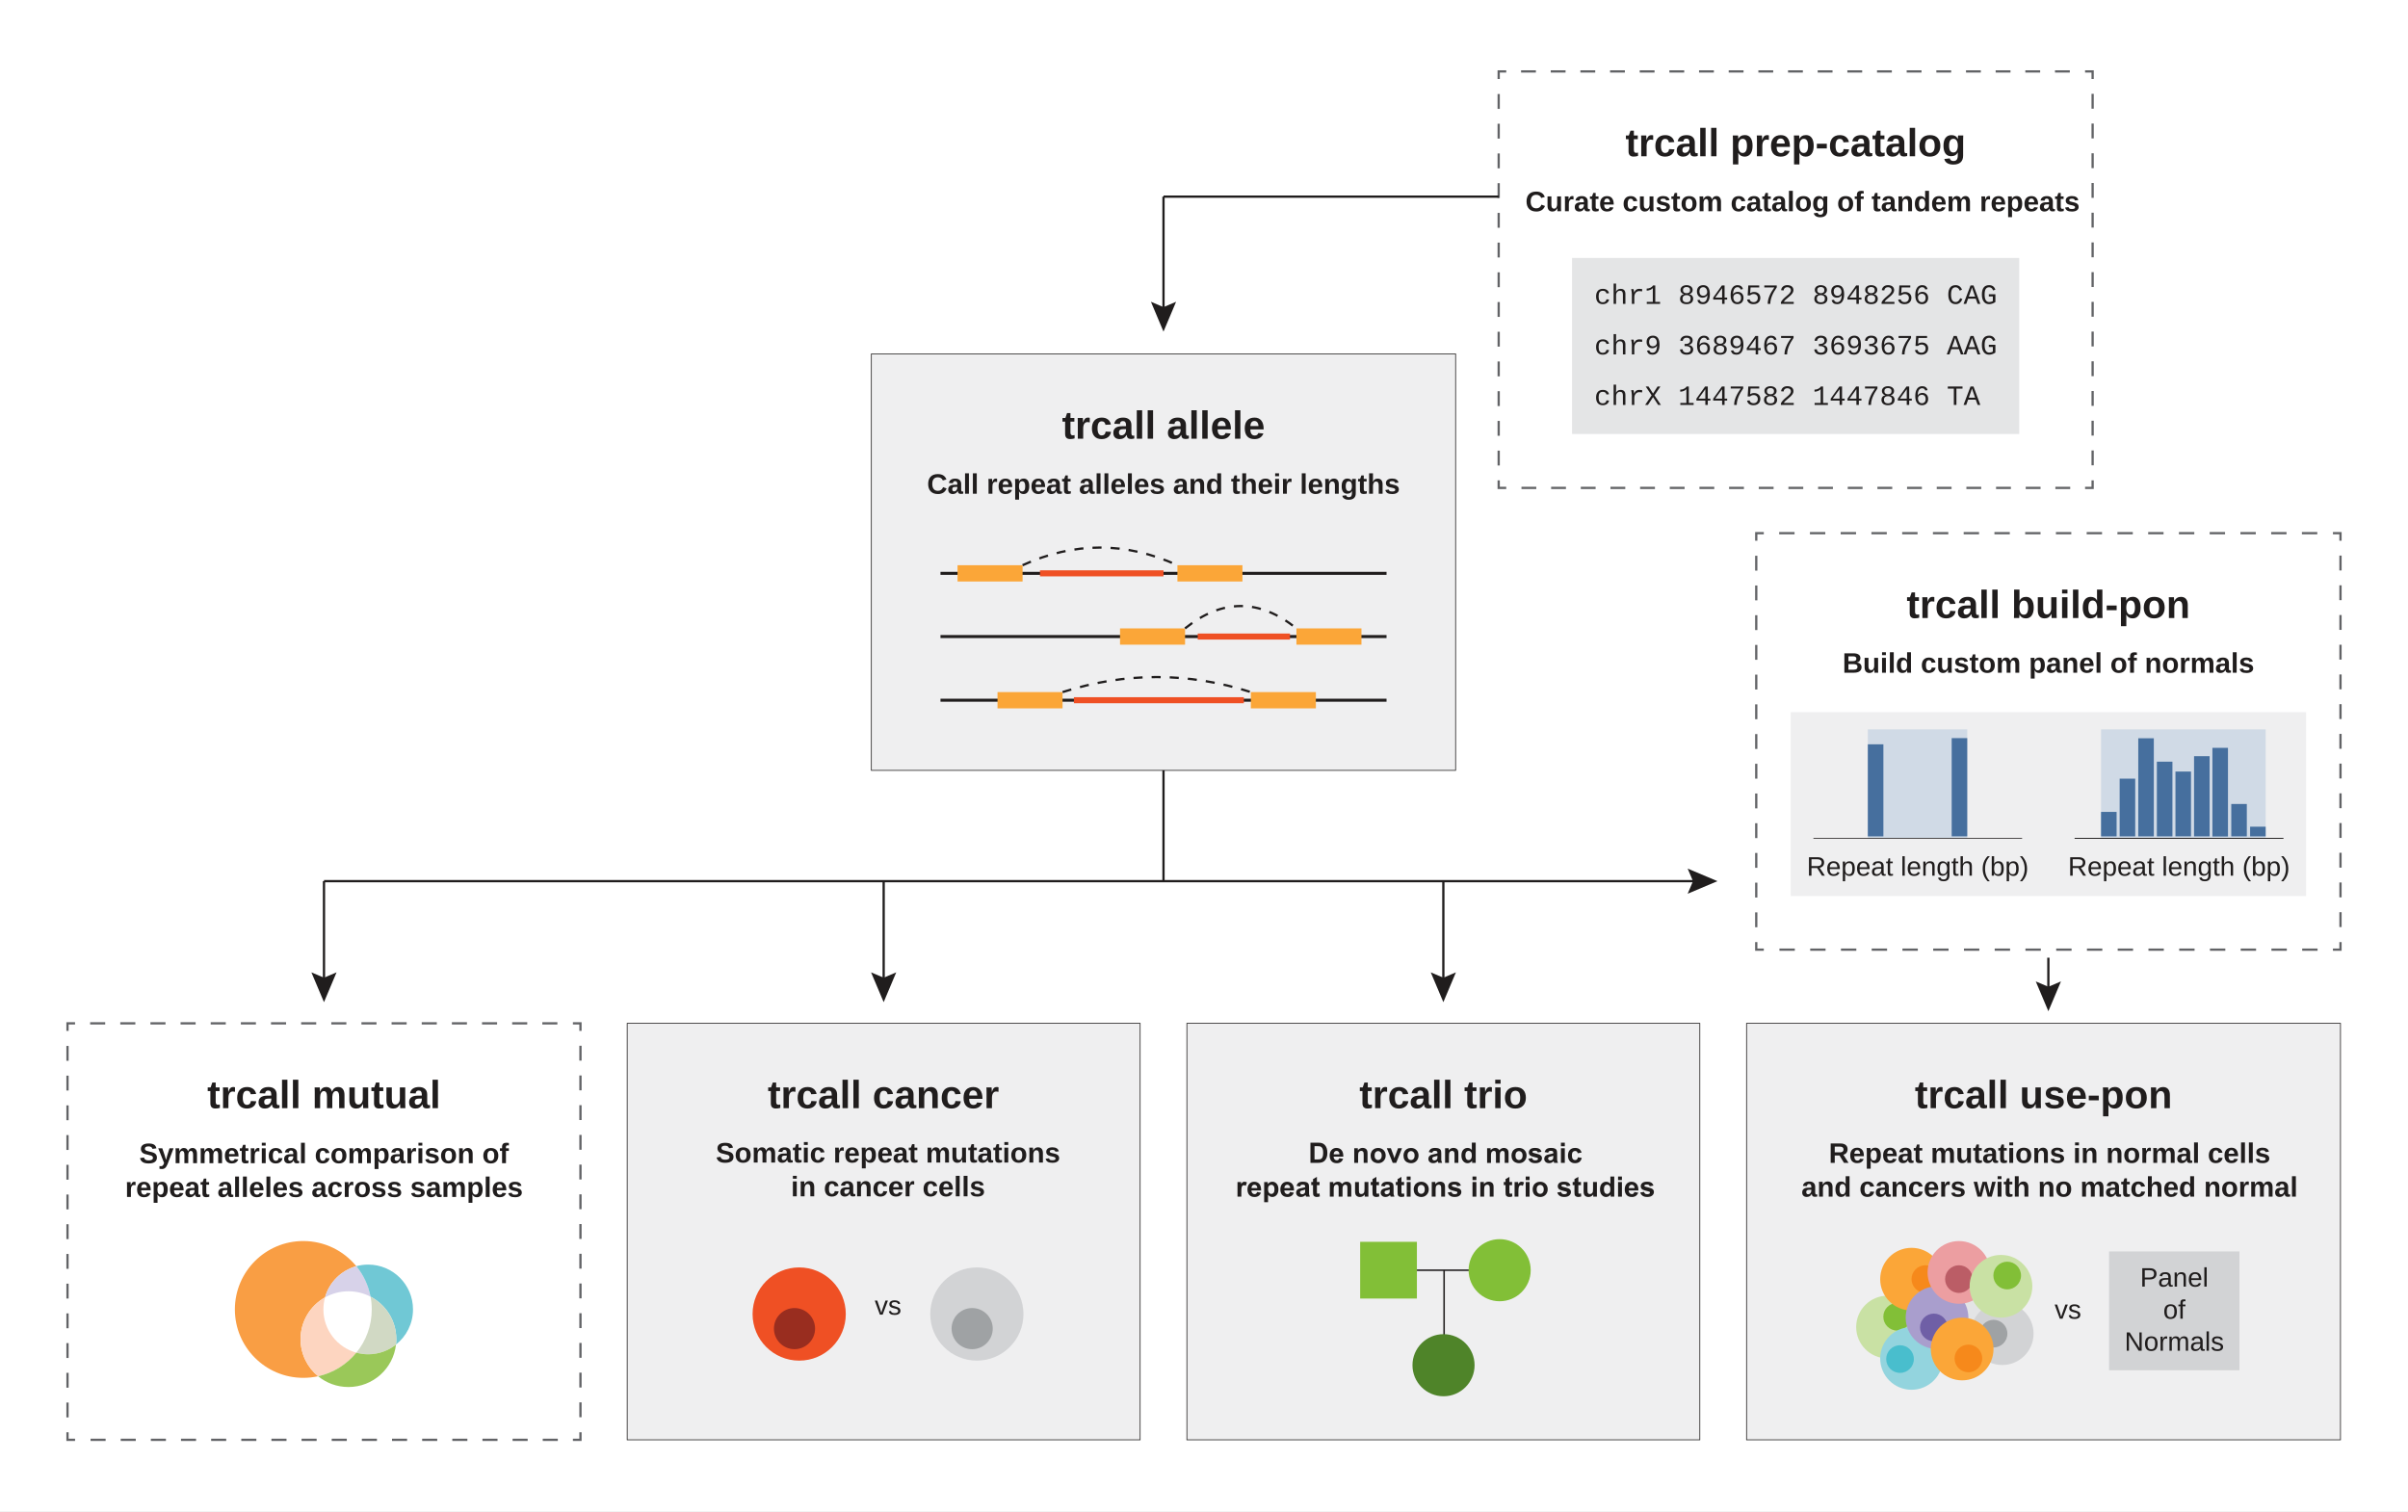
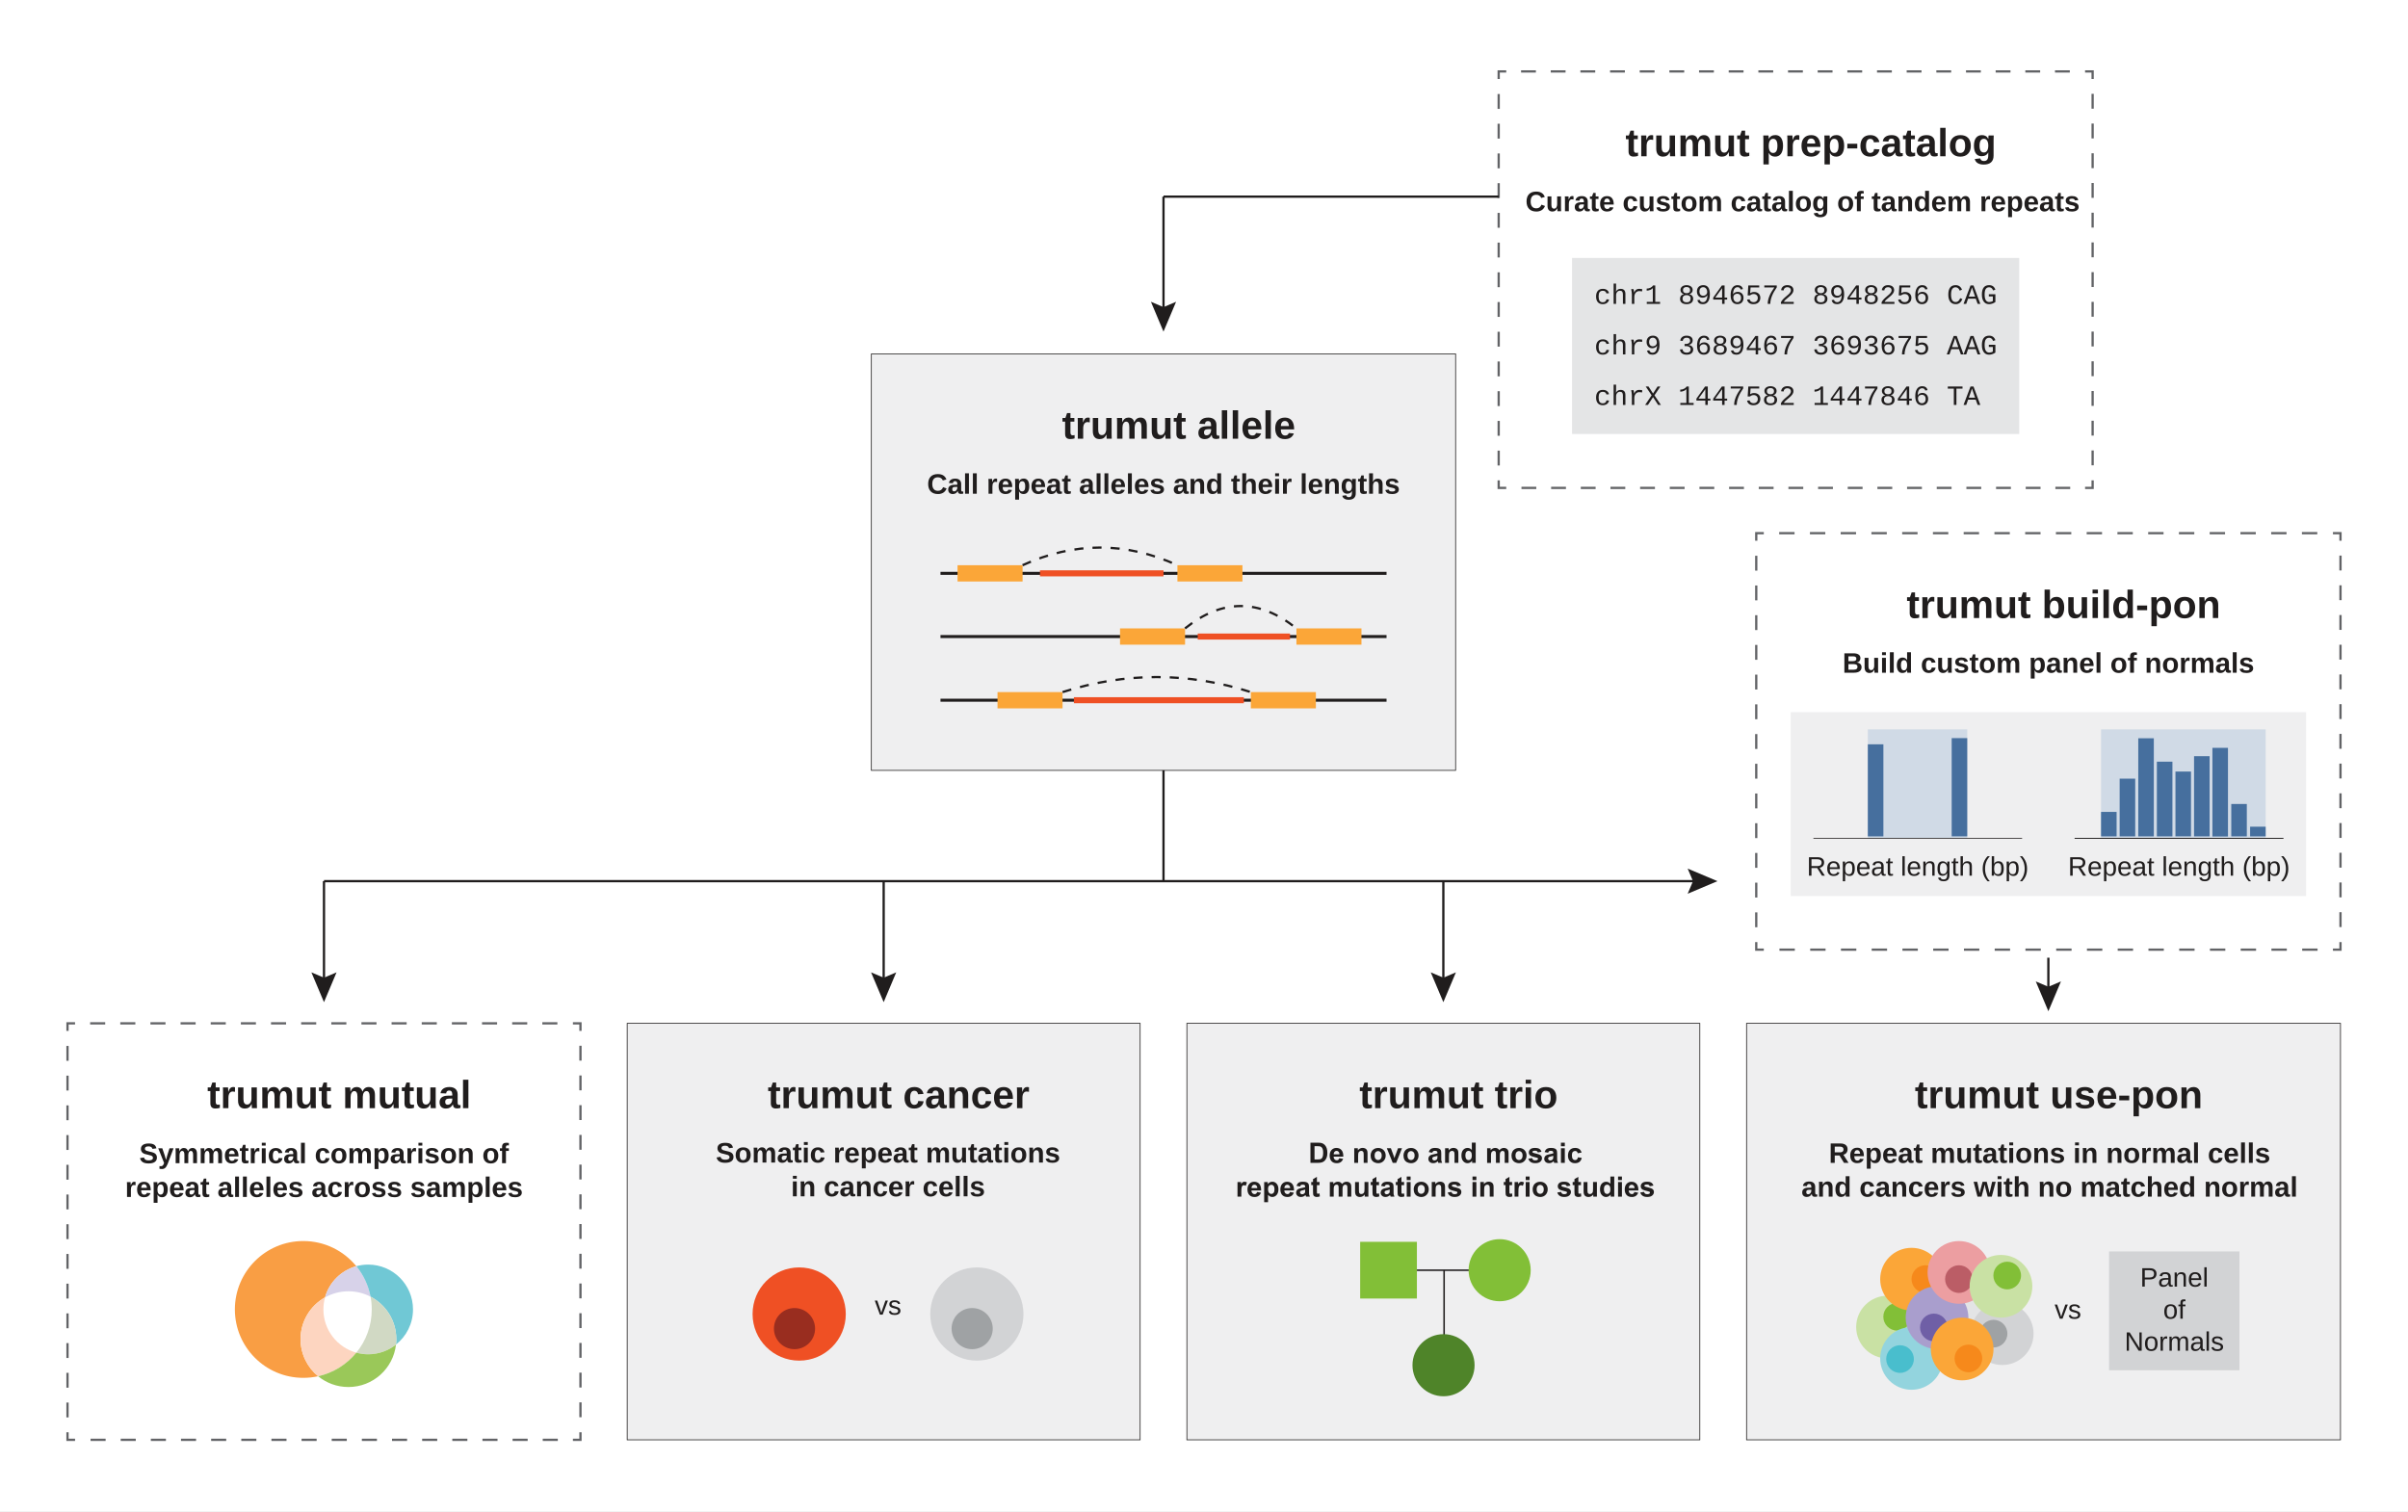
<svg xmlns="http://www.w3.org/2000/svg" id="Layer_1" data-name="Layer 1" viewBox="0 0 797.2 500.39">
  <defs>
    <style>
      .cls-1, .cls-2, .cls-3, .cls-4, .cls-5, .cls-6, .cls-7, .cls-8, .cls-9, .cls-10, .cls-11 {
        fill: none;
      }

      .cls-12 {
        fill: #4f8429;
      }

      .cls-13 {
        fill: #82bf37;
      }

      .cls-2 {
        stroke-dasharray: 5.09 5.09;
      }

      .cls-2, .cls-3, .cls-4, .cls-5, .cls-14, .cls-6, .cls-7, .cls-8, .cls-9, .cls-10, .cls-15, .cls-11 {
        stroke-miterlimit: 10;
      }

      .cls-2, .cls-3, .cls-4, .cls-5, .cls-7, .cls-9, .cls-11 {
        stroke-width: .75px;
      }

      .cls-2, .cls-3, .cls-5, .cls-7, .cls-11 {
        stroke: #626366;
      }

      .cls-16 {
        fill: #d0dae6;
      }

      .cls-17 {
        fill: #d7d2e9;
      }

      .cls-18 {
        fill: #a99ecd;
      }

      .cls-19 {
        font-size: 13px;
      }

      .cls-19, .cls-20, .cls-21, .cls-22, .cls-23, .cls-24 {
        fill: #201d1d;
      }

      .cls-19, .cls-24 {
        font-family: Arial-BoldMT, Arial;
        font-weight: 700;
      }

      .cls-25 {
        fill: #fba638;
      }

      .cls-26 {
        fill: #70c8d5;
      }

      .cls-27 {
        fill: #fdd5c0;
      }

      .cls-3 {
        stroke-dasharray: 4.92 4.92;
      }

      .cls-4 {
        stroke-dasharray: 3;
      }

      .cls-4, .cls-14, .cls-6, .cls-8, .cls-9, .cls-10 {
        stroke: #201d1d;
      }

      .cls-28 {
        fill: #ec9ea1;
      }

      .cls-29 {
        fill: #c9e1a4;
      }

      .cls-21 {
        font-size: 8.87px;
      }

      .cls-21, .cls-22 {
        font-family: ArialMT, Arial;
      }

      .cls-22 {
        font-size: 8.85px;
      }

      .cls-30 {
        fill: #f99e44;
      }

      .cls-31 {
        fill: #9ac859;
      }

      .cls-5 {
        stroke-dasharray: 4.99 4.99;
      }

      .cls-32 {
        fill: #6f5fa6;
      }

      .cls-14, .cls-6 {
        stroke-width: .25px;
      }

      .cls-14, .cls-33 {
        fill: #efeff0;
      }

      .cls-8 {
        stroke-width: .5px;
      }

      .cls-34 {
        fill: #fff;
      }

      .cls-35 {
        fill: #992d1f;
      }

      .cls-23 {
        font-family: CourierNewPSMT, 'Courier New';
        font-size: 9.26px;
      }

      .cls-36 {
        fill: #d1d9c4;
      }

      .cls-15 {
        stroke: #ef5024;
        stroke-width: 2px;
      }

      .cls-15, .cls-37 {
        fill: #ef5024;
      }

      .cls-38 {
        fill: #9fa2a4;
      }

      .cls-39, .cls-40 {
        fill: #d2d3d5;
      }

      .cls-41 {
        fill: #93d4de;
      }

      .cls-42 {
        fill: #bb5d66;
      }

      .cls-43 {
        fill: #e3e4e5;
      }

      .cls-24 {
        font-size: 9.33px;
      }

      .cls-44 {
        fill: #49becd;
      }

      .cls-40 {
        opacity: .6;
      }

      .cls-45 {
        fill: #f6891b;
      }

      .cls-11 {
        stroke-dasharray: 4.91 4.91;
      }

      .cls-46 {
        fill: #466f9e;
      }
    </style>
  </defs>
  <rect class="cls-34" width="797.2" height="500.39" />
  <rect class="cls-14" x="392.93" y="338.84" width="169.82" height="137.9" />
  <text class="cls-19" transform="translate(450.03 366.93)">
-     <tspan x="0" y="0">trcall trio</tspan>
+     <tspan x="0" y="0">trumut trio</tspan>
  </text>
  <g>
    <path class="cls-20" d="M433.84,378.36h2.46c.56,0,.98.04,1.27.13.39.12.73.32,1.01.61.28.29.49.66.64,1.08.15.43.22.95.22,1.58,0,.55-.07,1.02-.2,1.42-.17.49-.41.88-.72,1.18-.23.23-.55.41-.95.53-.3.09-.7.14-1.19.14h-2.54v-6.68ZM435.19,379.49v4.42h1.01c.38,0,.65-.02.82-.06.22-.05.4-.15.54-.28s.26-.35.35-.64c.09-.3.14-.71.14-1.22s-.04-.91-.14-1.19c-.09-.28-.22-.49-.38-.65-.16-.16-.37-.26-.62-.31-.19-.04-.56-.06-1.11-.06h-.61Z" />
    <path class="cls-20" d="M443.38,383.5l1.28.21c-.16.47-.42.82-.78,1.07-.35.25-.8.37-1.33.37-.84,0-1.46-.28-1.87-.83-.32-.44-.48-1-.48-1.67,0-.8.21-1.43.63-1.88s.95-.68,1.59-.68c.72,0,1.29.24,1.7.71.42.48.62,1.2.6,2.18h-3.21c0,.38.11.67.31.89.2.21.44.32.74.32.2,0,.37-.05.51-.16s.24-.29.31-.53ZM443.45,382.2c0-.37-.11-.65-.29-.85-.18-.19-.4-.29-.67-.29-.28,0-.51.1-.69.31s-.27.48-.27.83h1.91Z" />
    <path class="cls-20" d="M452.75,385.04h-1.28v-2.47c0-.52-.03-.86-.08-1.01s-.14-.27-.27-.36-.27-.13-.44-.13c-.22,0-.42.06-.6.18s-.3.28-.36.48-.1.57-.1,1.11v2.19h-1.28v-4.84h1.19v.71c.42-.55.95-.82,1.59-.82.28,0,.54.05.77.15s.41.23.53.39c.12.16.2.34.25.54s.07.49.07.86v3.01Z" />
    <path class="cls-20" d="M453.76,382.55c0-.42.11-.84.31-1.23.21-.4.51-.7.89-.91.38-.21.81-.31,1.29-.31.73,0,1.33.24,1.8.71.47.48.7,1.08.7,1.8s-.24,1.34-.71,1.82c-.47.48-1.07.72-1.78.72-.44,0-.87-.1-1.27-.3s-.71-.49-.92-.88c-.21-.39-.31-.86-.31-1.41ZM455.07,382.62c0,.48.11.85.34,1.1.23.25.51.38.84.38s.61-.13.84-.38.34-.63.34-1.11-.11-.84-.34-1.09c-.23-.25-.51-.38-.84-.38s-.61.13-.84.38c-.23.26-.34.62-.34,1.1Z" />
    <path class="cls-20" d="M461.08,385.04l-1.95-4.84h1.34l.91,2.47.26.83c.07-.21.11-.35.13-.42.04-.14.09-.27.14-.41l.92-2.47h1.32l-1.92,4.84h-1.15Z" />
    <path class="cls-20" d="M464.64,382.55c0-.42.11-.84.31-1.23.21-.4.51-.7.89-.91.38-.21.81-.31,1.29-.31.73,0,1.33.24,1.8.71.47.48.7,1.08.7,1.8s-.24,1.34-.71,1.82c-.47.48-1.07.72-1.78.72-.44,0-.87-.1-1.27-.3s-.71-.49-.92-.88c-.21-.39-.31-.86-.31-1.41ZM465.96,382.62c0,.48.11.85.34,1.1.23.25.51.38.84.38s.61-.13.84-.38.34-.63.34-1.11-.11-.84-.34-1.09c-.23-.25-.51-.38-.84-.38s-.61.13-.84.38c-.23.26-.34.62-.34,1.1Z" />
    <path class="cls-20" d="M474.18,381.68l-1.16-.21c.13-.47.36-.81.67-1.04.32-.22.79-.34,1.42-.34.57,0,1,.07,1.28.2s.48.31.59.51c.11.21.17.59.17,1.15v1.49c-.01.42,0,.74.05.94s.12.42.23.65h-1.27c-.03-.08-.07-.21-.12-.38-.02-.08-.04-.13-.05-.15-.22.21-.45.37-.7.48-.25.11-.51.16-.8.16-.5,0-.89-.14-1.18-.41-.29-.27-.43-.61-.43-1.03,0-.27.07-.52.2-.73.13-.21.31-.38.55-.49.24-.11.57-.21,1.02-.3.6-.11,1.01-.22,1.24-.31v-.13c0-.25-.06-.42-.18-.53-.12-.1-.35-.16-.69-.16-.23,0-.41.04-.53.13-.13.09-.23.25-.31.47ZM475.9,382.71c-.16.05-.42.12-.78.2-.36.08-.59.15-.7.22-.17.12-.25.27-.25.45s.07.33.2.46c.13.13.3.2.51.2.23,0,.45-.08.66-.23.16-.12.26-.26.3-.42.03-.11.05-.32.05-.62v-.25Z" />
    <path class="cls-20" d="M482.82,385.04h-1.28v-2.47c0-.52-.03-.86-.08-1.01s-.14-.27-.27-.36-.27-.13-.44-.13c-.22,0-.42.06-.6.18s-.3.28-.36.48-.1.57-.1,1.11v2.19h-1.28v-4.84h1.19v.71c.42-.55.95-.82,1.59-.82.28,0,.54.05.77.15s.41.23.53.39c.12.16.2.34.25.54s.07.49.07.86v3.01Z" />
    <path class="cls-20" d="M488.55,385.04h-1.19v-.71c-.2.28-.43.48-.7.62s-.54.2-.81.2c-.56,0-1.03-.22-1.43-.67-.4-.45-.59-1.07-.59-1.88s.19-1.44.58-1.87.87-.64,1.46-.64c.54,0,1.01.22,1.4.67v-2.41h1.28v6.68ZM485.13,382.51c0,.52.07.89.21,1.12.21.33.49.5.87.5.29,0,.54-.12.75-.38.21-.25.31-.62.31-1.12,0-.56-.1-.96-.3-1.2-.2-.24-.46-.37-.77-.37s-.56.12-.76.36-.31.6-.31,1.08Z" />
    <path class="cls-20" d="M492.31,380.2h1.18v.66c.42-.51.92-.77,1.51-.77.31,0,.58.06.81.19.23.13.41.32.56.58.21-.26.44-.45.69-.58.25-.13.51-.19.79-.19.36,0,.66.07.9.22.25.14.43.36.55.64.09.21.13.54.13,1v3.09h-1.28v-2.76c0-.48-.04-.79-.13-.93-.12-.18-.3-.27-.55-.27-.18,0-.35.05-.5.16-.16.11-.27.27-.34.48-.07.21-.1.54-.1,1v2.32h-1.28v-2.65c0-.47-.02-.77-.07-.91s-.12-.24-.21-.3-.23-.1-.39-.1c-.2,0-.38.05-.53.16-.16.11-.27.26-.34.46-.07.2-.1.53-.1,1v2.35h-1.28v-4.84Z" />
    <path class="cls-20" d="M500.4,382.55c0-.42.11-.84.31-1.23.21-.4.51-.7.89-.91.38-.21.81-.31,1.29-.31.73,0,1.33.24,1.8.71.47.48.7,1.08.7,1.8s-.24,1.34-.71,1.82c-.47.48-1.07.72-1.78.72-.44,0-.87-.1-1.27-.3s-.71-.49-.92-.88c-.21-.39-.31-.86-.31-1.41ZM501.71,382.62c0,.48.11.85.34,1.1.23.25.51.38.84.38s.61-.13.84-.38.34-.63.34-1.11-.11-.84-.34-1.09c-.23-.25-.51-.38-.84-.38s-.61.13-.84.38c-.23.26-.34.62-.34,1.1Z" />
    <path class="cls-20" d="M505.95,383.66l1.28-.2c.05.25.17.44.33.57s.4.19.7.19c.33,0,.58-.06.75-.18.11-.08.17-.2.17-.34,0-.1-.03-.18-.09-.24-.06-.06-.21-.12-.43-.17-1.03-.23-1.69-.44-1.96-.62-.38-.26-.57-.62-.57-1.09,0-.42.17-.77.5-1.06s.84-.43,1.54-.43,1.15.11,1.48.32c.32.21.54.53.67.96l-1.21.22c-.05-.19-.15-.33-.29-.43-.14-.1-.35-.15-.62-.15-.34,0-.58.05-.72.14-.1.07-.15.15-.15.26,0,.09.04.17.13.23.12.08.51.21,1.2.36.68.16,1.16.34,1.43.57.27.23.4.55.4.95,0,.44-.19.82-.56,1.14-.37.32-.92.48-1.64.48-.66,0-1.18-.13-1.56-.4-.38-.27-.64-.63-.75-1.09Z" />
    <path class="cls-20" d="M512.54,381.68l-1.16-.21c.13-.47.36-.81.67-1.04.32-.22.79-.34,1.42-.34.57,0,1,.07,1.28.2s.48.31.59.51c.11.21.17.59.17,1.15v1.49c-.01.42,0,.74.05.94s.12.42.23.65h-1.27c-.03-.08-.07-.21-.12-.38-.02-.08-.04-.13-.05-.15-.22.21-.45.37-.7.48-.25.11-.51.16-.8.16-.5,0-.89-.14-1.18-.41-.29-.27-.43-.61-.43-1.03,0-.27.07-.52.2-.73.13-.21.31-.38.55-.49.24-.11.57-.21,1.02-.3.6-.11,1.01-.22,1.24-.31v-.13c0-.25-.06-.42-.18-.53-.12-.1-.35-.16-.69-.16-.23,0-.41.04-.53.13-.13.09-.23.25-.31.47ZM514.25,382.71c-.16.05-.42.12-.78.2-.36.08-.59.15-.7.22-.17.12-.25.27-.25.45s.07.33.2.46c.13.13.3.2.51.2.23,0,.45-.08.66-.23.16-.12.26-.26.3-.42.03-.11.05-.32.05-.62v-.25Z" />
    <path class="cls-20" d="M516.77,379.54v-1.18h1.28v1.18h-1.28ZM516.77,385.04v-4.84h1.28v4.84h-1.28Z" />
    <path class="cls-20" d="M523.58,381.63l-1.26.23c-.04-.25-.14-.44-.29-.57-.15-.13-.34-.19-.58-.19-.32,0-.57.11-.76.33-.19.22-.29.59-.29,1.1,0,.57.1.98.29,1.22.19.24.45.36.78.36.24,0,.44-.07.6-.21.15-.14.26-.38.33-.71l1.26.21c-.13.58-.38,1.01-.75,1.31-.37.29-.87.44-1.49.44-.71,0-1.27-.22-1.69-.67-.42-.45-.63-1.06-.63-1.85s.21-1.42.63-1.87c.42-.45.99-.67,1.71-.67.59,0,1.06.13,1.41.38s.6.64.75,1.16Z" />
    <path class="cls-20" d="M410.97,396.23h-1.28v-4.84h1.19v.69c.2-.32.39-.54.55-.64.16-.1.35-.16.55-.16.29,0,.57.08.84.24l-.4,1.12c-.22-.14-.42-.21-.6-.21s-.33.05-.46.15c-.12.1-.22.28-.29.54s-.11.8-.11,1.62v1.49Z" />
    <path class="cls-20" d="M416.17,394.69l1.28.21c-.16.47-.42.82-.78,1.07-.35.24-.8.37-1.33.37-.84,0-1.46-.27-1.87-.82-.32-.44-.48-1-.48-1.67,0-.8.21-1.43.63-1.88s.95-.68,1.59-.68c.72,0,1.29.24,1.7.71s.62,1.2.6,2.18h-3.21c0,.38.11.67.31.89.2.21.44.32.74.32.2,0,.37-.05.51-.16s.24-.29.31-.53ZM416.25,393.4c0-.37-.11-.65-.29-.84-.18-.19-.4-.29-.67-.29-.28,0-.51.1-.69.3-.18.2-.27.48-.27.83h1.91Z" />
    <path class="cls-20" d="M418.52,391.39h1.19v.71c.16-.24.36-.44.63-.59.26-.15.56-.23.88-.23.56,0,1.04.22,1.43.66s.59,1.05.59,1.84-.2,1.44-.59,1.88c-.39.45-.87.67-1.43.67-.27,0-.51-.05-.73-.16s-.45-.29-.69-.55v2.44h-1.28v-6.68ZM419.79,393.73c0,.54.11.94.32,1.2s.48.39.79.39.54-.12.74-.36.3-.63.3-1.17c0-.51-.1-.88-.3-1.13s-.46-.37-.76-.37-.57.12-.78.36c-.21.24-.31.6-.31,1.07Z" />
    <path class="cls-20" d="M427.06,394.69l1.28.21c-.16.47-.42.82-.78,1.07-.35.24-.8.37-1.33.37-.84,0-1.46-.27-1.87-.82-.32-.44-.48-1-.48-1.67,0-.8.21-1.43.63-1.88s.95-.68,1.59-.68c.72,0,1.29.24,1.7.71s.62,1.2.6,2.18h-3.21c0,.38.11.67.31.89.2.21.44.32.74.32.2,0,.37-.05.51-.16s.24-.29.31-.53ZM427.13,393.4c0-.37-.11-.65-.29-.84-.18-.19-.4-.29-.67-.29-.28,0-.51.1-.69.3-.18.2-.27.48-.27.83h1.91Z" />
    <path class="cls-20" d="M430.4,392.87l-1.16-.21c.13-.47.36-.81.67-1.04.32-.22.79-.34,1.42-.34.57,0,1,.07,1.28.2.28.13.48.31.59.51.11.21.17.59.17,1.15v1.49c-.01.43,0,.74.05.94.04.2.12.42.23.65h-1.27c-.03-.08-.07-.21-.12-.38-.02-.08-.04-.13-.05-.15-.22.21-.45.37-.7.48s-.51.16-.8.16c-.5,0-.89-.13-1.18-.41s-.43-.61-.43-1.02c0-.27.07-.52.2-.73s.31-.38.55-.49c.24-.11.57-.21,1.02-.3.6-.11,1.01-.22,1.24-.31v-.13c0-.25-.06-.42-.18-.53-.12-.11-.35-.16-.69-.16-.23,0-.41.04-.53.13-.13.09-.23.25-.31.47ZM432.11,393.91c-.16.05-.42.12-.78.2s-.59.15-.7.22c-.17.12-.25.27-.25.45s.07.33.2.46.3.2.51.2c.23,0,.45-.08.66-.23.16-.12.26-.26.3-.42.03-.11.05-.32.05-.62v-.25Z" />
    <path class="cls-20" d="M436.85,391.39v1.02h-.87v1.95c0,.39,0,.62.02.69.02.06.05.12.11.16.06.04.13.06.22.06.12,0,.29-.04.51-.12l.11.99c-.3.13-.63.19-1.01.19-.23,0-.44-.04-.62-.12-.19-.08-.32-.18-.41-.3-.09-.12-.15-.29-.18-.5-.03-.15-.04-.45-.04-.9v-2.11h-.59v-1.02h.59v-.96l1.29-.75v1.71h.87Z" />
    <path class="cls-20" d="M440.24,391.39h1.18v.66c.42-.51.92-.77,1.51-.77.31,0,.58.06.81.19s.41.32.56.58c.21-.26.44-.45.69-.58s.51-.19.79-.19c.36,0,.66.07.9.22.25.14.43.36.55.63.09.21.13.54.13,1v3.09h-1.28v-2.76c0-.48-.04-.79-.13-.93-.12-.18-.3-.27-.55-.27-.18,0-.35.05-.5.16-.16.11-.27.27-.34.48-.07.21-.1.54-.1,1v2.32h-1.28v-2.65c0-.47-.02-.77-.07-.91s-.12-.24-.21-.31c-.1-.07-.23-.1-.39-.1-.2,0-.38.05-.53.16-.16.11-.27.26-.34.46s-.1.53-.1,1v2.35h-1.28v-4.84Z" />
    <path class="cls-20" d="M451.81,396.23v-.72c-.18.26-.41.46-.69.61-.29.15-.59.22-.91.22s-.62-.07-.87-.21c-.26-.14-.45-.34-.56-.6-.12-.26-.17-.61-.17-1.07v-3.06h1.28v2.22c0,.68.02,1.1.07,1.25.05.15.13.28.26.36.12.09.28.13.47.13.22,0,.42-.06.59-.18s.29-.27.36-.45c.06-.18.1-.61.1-1.31v-2.04h1.28v4.84h-1.19Z" />
    <path class="cls-20" d="M456.54,391.39v1.02h-.87v1.95c0,.39,0,.62.02.69.02.06.05.12.11.16.06.04.13.06.22.06.12,0,.29-.04.51-.12l.11.99c-.3.13-.63.19-1.01.19-.23,0-.44-.04-.62-.12-.19-.08-.32-.18-.41-.3-.09-.12-.15-.29-.18-.5-.03-.15-.04-.45-.04-.9v-2.11h-.59v-1.02h.59v-.96l1.29-.75v1.71h.87Z" />
    <path class="cls-20" d="M458.39,392.87l-1.16-.21c.13-.47.36-.81.67-1.04.32-.22.79-.34,1.42-.34.57,0,1,.07,1.28.2.28.13.48.31.59.51.11.21.17.59.17,1.15v1.49c-.01.43,0,.74.05.94.04.2.12.42.23.65h-1.27c-.03-.08-.07-.21-.12-.38-.02-.08-.04-.13-.05-.15-.22.21-.45.37-.7.48s-.51.16-.8.16c-.5,0-.89-.13-1.18-.41s-.43-.61-.43-1.02c0-.27.07-.52.2-.73s.31-.38.55-.49c.24-.11.57-.21,1.02-.3.6-.11,1.01-.22,1.24-.31v-.13c0-.25-.06-.42-.18-.53-.12-.11-.35-.16-.69-.16-.23,0-.41.04-.53.13-.13.09-.23.25-.31.47ZM460.1,393.91c-.16.05-.42.12-.78.2s-.59.15-.7.22c-.17.12-.25.27-.25.45s.07.33.2.46.3.2.51.2c.23,0,.45-.08.66-.23.16-.12.26-.26.3-.42.03-.11.05-.32.05-.62v-.25Z" />
    <path class="cls-20" d="M464.84,391.39v1.02h-.87v1.95c0,.39,0,.62.02.69.02.06.05.12.11.16.06.04.13.06.22.06.12,0,.29-.04.51-.12l.11.99c-.3.13-.63.19-1.01.19-.23,0-.44-.04-.62-.12-.19-.08-.32-.18-.41-.3-.09-.12-.15-.29-.18-.5-.03-.15-.04-.45-.04-.9v-2.11h-.59v-1.02h.59v-.96l1.29-.75v1.71h.87Z" />
    <path class="cls-20" d="M465.72,390.74v-1.18h1.28v1.18h-1.28ZM465.72,396.23v-4.84h1.28v4.84h-1.28Z" />
    <path class="cls-20" d="M468.02,393.74c0-.43.11-.84.31-1.23.21-.4.51-.7.89-.91.38-.21.81-.31,1.29-.31.73,0,1.33.24,1.8.71s.7,1.08.7,1.8-.24,1.34-.71,1.82c-.47.48-1.07.72-1.78.72-.44,0-.87-.1-1.27-.3-.4-.2-.71-.49-.92-.88-.21-.39-.31-.86-.31-1.41ZM469.33,393.81c0,.48.11.85.34,1.1.23.26.51.38.84.38s.61-.13.84-.38c.23-.25.34-.62.34-1.11s-.11-.84-.34-1.09-.51-.38-.84-.38-.61.13-.84.38c-.23.25-.34.62-.34,1.1Z" />
    <path class="cls-20" d="M478.41,396.23h-1.28v-2.47c0-.52-.03-.86-.08-1.01s-.14-.27-.27-.36-.27-.13-.44-.13c-.22,0-.42.06-.6.18-.18.12-.3.28-.36.48s-.1.57-.1,1.11v2.19h-1.28v-4.84h1.19v.71c.42-.55.95-.82,1.59-.82.28,0,.54.05.77.15s.41.23.53.39.2.34.25.54c.05.2.07.49.07.86v3.01Z" />
    <path class="cls-20" d="M479.26,394.85l1.28-.2c.05.25.17.44.33.57s.4.19.7.19c.33,0,.58-.06.75-.18.11-.08.17-.2.17-.34,0-.1-.03-.18-.09-.24-.06-.06-.21-.12-.43-.17-1.03-.23-1.69-.44-1.96-.62-.38-.26-.57-.62-.57-1.09,0-.42.17-.77.5-1.06.33-.29.84-.43,1.54-.43s1.15.11,1.48.32c.32.22.54.53.67.96l-1.21.22c-.05-.19-.15-.33-.29-.43s-.35-.15-.62-.15c-.34,0-.58.05-.72.14-.1.07-.15.15-.15.26,0,.09.04.17.13.23.12.09.51.21,1.2.36s1.16.34,1.43.57c.27.23.4.54.4.95,0,.44-.19.82-.56,1.14-.37.32-.92.48-1.64.48-.66,0-1.18-.13-1.56-.4-.38-.27-.64-.63-.75-1.09Z" />
    <path class="cls-20" d="M487.49,390.74v-1.18h1.28v1.18h-1.28ZM487.49,396.23v-4.84h1.28v4.84h-1.28Z" />
    <path class="cls-20" d="M494.48,396.23h-1.28v-2.47c0-.52-.03-.86-.08-1.01s-.14-.27-.27-.36-.27-.13-.44-.13c-.22,0-.42.06-.6.18-.18.12-.3.28-.36.48s-.1.57-.1,1.11v2.19h-1.28v-4.84h1.19v.71c.42-.55.95-.82,1.59-.82.28,0,.54.05.77.15s.41.23.53.39.2.34.25.54c.05.2.07.49.07.86v3.01Z" />
    <path class="cls-20" d="M500.59,391.39v1.02h-.87v1.95c0,.39,0,.62.02.69.02.06.05.12.11.16.06.04.13.06.22.06.12,0,.29-.04.51-.12l.11.99c-.3.13-.63.19-1.01.19-.23,0-.44-.04-.62-.12-.19-.08-.32-.18-.41-.3-.09-.12-.15-.29-.18-.5-.03-.15-.04-.45-.04-.9v-2.11h-.59v-1.02h.59v-.96l1.29-.75v1.71h.87Z" />
    <path class="cls-20" d="M502.7,396.23h-1.28v-4.84h1.19v.69c.2-.32.39-.54.55-.64.16-.1.35-.16.55-.16.29,0,.57.08.84.24l-.4,1.12c-.22-.14-.42-.21-.6-.21s-.33.05-.46.15c-.12.1-.22.28-.29.54s-.11.8-.11,1.62v1.49Z" />
    <path class="cls-20" d="M505.11,390.74v-1.18h1.28v1.18h-1.28ZM505.11,396.23v-4.84h1.28v4.84h-1.28Z" />
    <path class="cls-20" d="M507.4,393.74c0-.43.11-.84.31-1.23.21-.4.51-.7.89-.91.38-.21.81-.31,1.29-.31.73,0,1.33.24,1.8.71s.7,1.08.7,1.8-.24,1.34-.71,1.82c-.47.48-1.07.72-1.78.72-.44,0-.87-.1-1.27-.3-.4-.2-.71-.49-.92-.88-.21-.39-.31-.86-.31-1.41ZM508.72,393.81c0,.48.11.85.34,1.1.23.26.51.38.84.38s.61-.13.84-.38c.23-.25.34-.62.34-1.11s-.11-.84-.34-1.09-.51-.38-.84-.38-.61.13-.84.38c-.23.25-.34.62-.34,1.1Z" />
    <path class="cls-20" d="M515.54,394.85l1.28-.2c.05.25.17.44.33.57s.4.19.7.19c.33,0,.58-.06.75-.18.11-.08.17-.2.17-.34,0-.1-.03-.18-.09-.24-.06-.06-.21-.12-.43-.17-1.03-.23-1.69-.44-1.96-.62-.38-.26-.57-.62-.57-1.09,0-.42.17-.77.5-1.06.33-.29.84-.43,1.54-.43s1.15.11,1.48.32c.32.22.54.53.67.96l-1.21.22c-.05-.19-.15-.33-.29-.43s-.35-.15-.62-.15c-.34,0-.58.05-.72.14-.1.07-.15.15-.15.26,0,.09.04.17.13.23.12.09.51.21,1.2.36s1.16.34,1.43.57c.27.23.4.54.4.95,0,.44-.19.82-.56,1.14-.37.32-.92.48-1.64.48-.66,0-1.18-.13-1.56-.4-.38-.27-.64-.63-.75-1.09Z" />
    <path class="cls-20" d="M523.4,391.39v1.02h-.87v1.95c0,.39,0,.62.02.69.02.06.05.12.11.16.06.04.13.06.22.06.12,0,.29-.04.51-.12l.11.99c-.3.13-.63.19-1.01.19-.23,0-.44-.04-.62-.12-.19-.08-.32-.18-.41-.3-.09-.12-.15-.29-.18-.5-.03-.15-.04-.45-.04-.9v-2.11h-.59v-1.02h.59v-.96l1.29-.75v1.71h.87Z" />
    <path class="cls-20" d="M527.47,396.23v-.72c-.18.26-.41.46-.69.61-.29.15-.59.22-.91.22s-.62-.07-.87-.21c-.26-.14-.45-.34-.56-.6-.12-.26-.17-.61-.17-1.07v-3.06h1.28v2.22c0,.68.02,1.1.07,1.25.05.15.13.28.26.36.12.09.28.13.47.13.22,0,.42-.06.59-.18s.29-.27.36-.45c.06-.18.1-.61.1-1.31v-2.04h1.28v4.84h-1.19Z" />
    <path class="cls-20" d="M534.42,396.23h-1.19v-.71c-.2.28-.43.48-.7.62-.27.13-.54.2-.81.2-.56,0-1.03-.22-1.43-.67-.4-.45-.59-1.07-.59-1.87s.19-1.44.58-1.87c.39-.43.87-.64,1.46-.64.54,0,1.01.22,1.4.67v-2.4h1.28v6.68ZM531,393.71c0,.52.07.89.21,1.12.21.33.49.5.87.5.29,0,.54-.13.75-.38.21-.25.31-.62.31-1.12,0-.56-.1-.96-.3-1.2-.2-.24-.46-.37-.77-.37s-.56.12-.76.36c-.21.24-.31.6-.31,1.08Z" />
    <path class="cls-20" d="M535.68,390.74v-1.18h1.28v1.18h-1.28ZM535.68,396.23v-4.84h1.28v4.84h-1.28Z" />
    <path class="cls-20" d="M541.07,394.69l1.28.21c-.16.47-.42.82-.78,1.07-.35.24-.8.37-1.33.37-.84,0-1.46-.27-1.87-.82-.32-.44-.48-1-.48-1.67,0-.8.21-1.43.63-1.88s.95-.68,1.59-.68c.72,0,1.29.24,1.7.71s.62,1.2.6,2.18h-3.21c0,.38.11.67.31.89.2.21.44.32.74.32.2,0,.37-.05.51-.16s.24-.29.31-.53ZM541.15,393.4c0-.37-.11-.65-.29-.84-.18-.19-.4-.29-.67-.29-.28,0-.51.1-.69.3-.18.2-.27.48-.27.83h1.91Z" />
    <path class="cls-20" d="M543.01,394.85l1.28-.2c.05.25.17.44.33.57s.4.19.7.19c.33,0,.58-.06.75-.18.11-.08.17-.2.17-.34,0-.1-.03-.18-.09-.24-.06-.06-.21-.12-.43-.17-1.03-.23-1.69-.44-1.96-.62-.38-.26-.57-.62-.57-1.09,0-.42.17-.77.5-1.06.33-.29.84-.43,1.54-.43s1.15.11,1.48.32c.32.22.54.53.67.96l-1.21.22c-.05-.19-.15-.33-.29-.43s-.35-.15-.62-.15c-.34,0-.58.05-.72.14-.1.07-.15.15-.15.26,0,.09.04.17.13.23.12.09.51.21,1.2.36s1.16.34,1.43.57c.27.23.4.54.4.95,0,.44-.19.82-.56,1.14-.37.32-.92.48-1.64.48-.66,0-1.18-.13-1.56-.4-.38-.27-.64-.63-.75-1.09Z" />
  </g>
  <line class="cls-8" x1="469.08" y1="420.58" x2="487.1" y2="420.58" />
  <line class="cls-8" x1="478.09" y1="420.58" x2="478.09" y2="445.3" />
  <rect class="cls-13" x="450.3" y="411.18" width="18.78" height="18.78" />
  <circle class="cls-13" cx="496.48" cy="420.58" r="10.28" />
  <circle class="cls-12" cx="477.9" cy="452.04" r="10.28" />
  <rect class="cls-14" x="578.22" y="338.84" width="196.63" height="137.9" />
  <text class="cls-19" transform="translate(633.92 366.93)">
-     <tspan x="0" y="0">trcall use-pon</tspan>
+     <tspan x="0" y="0">trumut use-pon</tspan>
  </text>
  <text class="cls-24" transform="translate(605.45 385.04)">
    <tspan x="0" y="0">Repeat mutations in normal cells</tspan>
    <tspan x="-9.07" y="11.19">and cancers with no matched normal</tspan>
  </text>
  <circle class="cls-29" cx="624.89" cy="439.4" r="10.38" />
  <circle class="cls-13" cx="628.08" cy="435.99" r="4.58" />
  <circle class="cls-43" cx="652.47" cy="433.94" r="10.38" />
  <circle class="cls-39" cx="662.86" cy="441.59" r="10.38" />
  <circle class="cls-41" cx="632.84" cy="449.79" r="10.38" />
  <circle class="cls-25" cx="632.84" cy="423.55" r="10.38" />
  <circle class="cls-45" cx="637.42" cy="423.52" r="4.58" />
  <circle class="cls-38" cx="659.99" cy="441.59" r="4.58" />
  <circle class="cls-44" cx="629.03" cy="450" r="4.58" />
  <circle class="cls-18" cx="641.28" cy="436.29" r="10.38" />
  <circle class="cls-32" cx="640.23" cy="439.53" r="4.58" />
  <circle class="cls-28" cx="648.53" cy="421.31" r="10.38" />
  <circle class="cls-42" cx="648.53" cy="423.52" r="4.58" />
  <circle class="cls-29" cx="662.45" cy="425.9" r="10.38" />
  <circle class="cls-13" cx="664.51" cy="422.34" r="4.58" />
  <circle class="cls-25" cx="649.6" cy="446.67" r="10.38" />
  <circle class="cls-45" cx="651.66" cy="449.79" r="4.58" />
  <text class="cls-22" transform="translate(680.19 436.63)">
    <tspan x="0" y="0">vs</tspan>
  </text>
  <rect class="cls-39" x="698.23" y="414.37" width="43.18" height="39.34" />
  <text class="cls-22" transform="translate(708.51 426.01)">
    <tspan x="0" y="0">Panel</tspan>
    <tspan x="7.63" y="10.62">of</tspan>
    <tspan x="-5.15" y="21.24">Normals</tspan>
  </text>
  <rect class="cls-14" x="207.64" y="338.84" width="169.82" height="137.9" />
  <text class="cls-24" transform="translate(236.97 384.92)">
    <tspan x="0" y="0">Somatic repeat mutations</tspan>
    <tspan x="24.87" y="11.19">in cancer cells</tspan>
  </text>
  <circle class="cls-37" cx="264.58" cy="435.09" r="15.43" />
  <circle class="cls-35" cx="263.03" cy="439.92" r="6.81" />
  <circle class="cls-39" cx="323.4" cy="435.09" r="15.43" />
  <circle class="cls-38" cx="321.85" cy="439.92" r="6.81" />
  <text class="cls-22" transform="translate(289.57 435.3)">
    <tspan x="0" y="0">vs</tspan>
  </text>
  <text class="cls-19" transform="translate(254.16 366.93)">
-     <tspan x="0" y="0">trcall cancer</tspan>
+     <tspan x="0" y="0">trumut cancer</tspan>
  </text>
  <rect class="cls-14" x="288.48" y="117.18" width="193.42" height="137.9" />
  <text class="cls-19" transform="translate(351.59 145.27)">
-     <tspan x="0" y="0">trcall allele</tspan>
+     <tspan x="0" y="0">trumut allele</tspan>
  </text>
  <line class="cls-10" x1="311.36" y1="189.84" x2="459.03" y2="189.84" />
  <line class="cls-10" x1="311.36" y1="231.85" x2="459.03" y2="231.85" />
  <line class="cls-10" x1="311.36" y1="210.77" x2="459.03" y2="210.77" />
  <rect class="cls-25" x="317.01" y="187.15" width="21.53" height="5.39" />
  <rect class="cls-25" x="389.8" y="187.15" width="21.53" height="5.39" />
  <rect class="cls-25" x="414.11" y="229.16" width="21.53" height="5.39" />
  <rect class="cls-25" x="330.24" y="229.16" width="21.53" height="5.39" />
  <rect class="cls-25" x="370.8" y="208.07" width="21.53" height="5.39" />
  <rect class="cls-25" x="429.2" y="208.07" width="21.53" height="5.39" />
  <path class="cls-4" d="M338.54,187.15c17.09-7.8,34.17-7.8,51.26,0" />
  <path class="cls-4" d="M351.78,229.16c20.78-6.64,41.56-6.64,62.34,0" />
  <path class="cls-4" d="M392.33,208.07c12.29-9.87,24.58-9.87,36.87,0" />
  <line class="cls-15" x1="344.3" y1="189.84" x2="385.19" y2="189.84" />
  <line class="cls-15" x1="396.53" y1="210.77" x2="427.07" y2="210.77" />
  <line class="cls-15" x1="355.53" y1="231.85" x2="411.8" y2="231.85" />
  <text class="cls-24" transform="translate(306.91 163.49)">
    <tspan x="0" y="0">Call repeat alleles and their lengths</tspan>
  </text>
  <rect class="cls-33" x="592.83" y="235.8" width="170.63" height="60.9" />
  <g>
    <polyline class="cls-7" points="774.85 311.94 774.85 314.44 772.35 314.44" />
    <line class="cls-2" x1="767.26" y1="314.44" x2="586.47" y2="314.44" />
    <polyline class="cls-7" points="583.93 314.44 581.43 314.44 581.43 311.94" />
    <line class="cls-3" x1="581.43" y1="307.02" x2="581.43" y2="181.5" />
    <polyline class="cls-7" points="581.43 179.04 581.43 176.54 583.93 176.54" />
    <line class="cls-2" x1="589.02" y1="176.54" x2="769.81" y2="176.54" />
    <polyline class="cls-7" points="772.35 176.54 774.85 176.54 774.85 179.04" />
    <line class="cls-3" x1="774.85" y1="183.96" x2="774.85" y2="309.48" />
  </g>
  <text class="cls-19" transform="translate(631.2 204.63)">
-     <tspan x="0" y="0">trcall build-pon</tspan>
+     <tspan x="0" y="0">trumut build-pon</tspan>
  </text>
  <text class="cls-24" transform="translate(609.98 222.74)">
    <tspan x="0" y="0">Build custom panel of normals</tspan>
  </text>
  <rect class="cls-16" x="695.58" y="241.51" width="54.5" height="35.92" />
  <rect class="cls-16" x="618.37" y="241.51" width="32.92" height="35.92" />
  <line class="cls-6" x1="600.36" y1="277.57" x2="669.44" y2="277.57" />
  <line class="cls-6" x1="686.84" y1="277.57" x2="755.92" y2="277.57" />
  <line class="cls-6" x1="686.84" y1="277.57" x2="755.92" y2="277.57" />
  <rect class="cls-46" x="646.13" y="244.4" width="5.15" height="32.53" />
  <rect class="cls-46" x="618.37" y="246.45" width="5.15" height="30.49" />
  <rect class="cls-46" x="732.45" y="247.62" width="5.15" height="29.36" />
  <rect class="cls-46" x="738.69" y="266.21" width="5.15" height="10.73" />
  <rect class="cls-46" x="726.37" y="250.38" width="5.15" height="26.56" />
  <rect class="cls-46" x="720.21" y="255.47" width="5.15" height="21.46" />
  <rect class="cls-46" x="714.06" y="252.2" width="5.15" height="24.74" />
  <rect class="cls-46" x="707.9" y="244.45" width="5.15" height="32.49" />
  <rect class="cls-46" x="701.74" y="257.82" width="5.15" height="19.12" />
  <rect class="cls-46" x="695.58" y="268.83" width="5.15" height="8.11" />
  <rect class="cls-46" x="744.93" y="273.73" width="5.15" height="3.21" />
  <text class="cls-21" transform="translate(598.15 289.95)">
    <tspan x="0" y="0">Repeat length (bp)</tspan>
  </text>
  <text class="cls-21" transform="translate(684.63 289.95)">
    <tspan x="0" y="0">Repeat length (bp)</tspan>
  </text>
  <g>
    <polyline class="cls-7" points="692.79 159.05 692.79 161.55 690.29 161.55" />
    <line class="cls-11" x1="685.37" y1="161.55" x2="501.11" y2="161.55" />
    <polyline class="cls-7" points="498.66 161.55 496.16 161.55 496.16 159.05" />
    <line class="cls-3" x1="496.16" y1="154.13" x2="496.16" y2="28.61" />
    <polyline class="cls-7" points="496.16 26.15 496.16 23.65 498.66 23.65" />
    <line class="cls-11" x1="503.57" y1="23.65" x2="687.83" y2="23.65" />
    <polyline class="cls-7" points="690.29 23.65 692.79 23.65 692.79 26.15" />
    <line class="cls-3" x1="692.79" y1="31.07" x2="692.79" y2="156.59" />
  </g>
  <text class="cls-19" transform="translate(538.12 51.74)">
-     <tspan x="0" y="0">trcall prep-catalog</tspan>
+     <tspan x="0" y="0">trumut prep-catalog</tspan>
  </text>
  <text class="cls-24" transform="translate(505.01 69.95)">
    <tspan x="0" y="0">Curate custom catalog of tandem repeats</tspan>
  </text>
  <rect class="cls-40" x="520.44" y="85.4" width="148.06" height="58.29" />
  <text class="cls-23" transform="translate(527.81 100.62)">
    <tspan x="0" y="0">chr1 8946572 8948256 CAG</tspan>
  </text>
  <text class="cls-23" transform="translate(527.81 134.08)">
    <tspan x="0" y="0">chrX 1447582 1447846 TA </tspan>
  </text>
  <text class="cls-23" transform="translate(527.81 117.35)">
    <tspan x="0" y="0">chr9 3689467 3693675 AAG</tspan>
  </text>
  <line class="cls-9" x1="385.19" y1="255.09" x2="385.19" y2="291.76" />
  <g>
    <line class="cls-9" x1="107.26" y1="291.76" x2="561.88" y2="291.76" />
    <polygon class="cls-20" points="558.72 295.93 560.49 291.76 558.72 287.6 568.59 291.76 558.72 295.93" />
  </g>
  <g>
    <line class="cls-9" x1="292.55" y1="291.76" x2="292.55" y2="325.12" />
    <polygon class="cls-20" points="288.38 321.96 292.55 323.73 296.71 321.96 292.55 331.83 288.38 321.96" />
  </g>
  <g>
    <line class="cls-9" x1="477.84" y1="291.76" x2="477.84" y2="325.12" />
    <polygon class="cls-20" points="473.67 321.96 477.84 323.73 482 321.96 477.84 331.83 473.67 321.96" />
  </g>
  <g>
    <line class="cls-9" x1="385.19" y1="65.11" x2="385.19" y2="103.08" />
    <polygon class="cls-20" points="381.03 99.92 385.19 101.69 389.36 99.92 385.19 109.8 381.03 99.92" />
  </g>
  <line class="cls-9" x1="385.19" y1="65.11" x2="496.16" y2="65.11" />
  <g>
    <line class="cls-9" x1="678.14" y1="317.11" x2="678.14" y2="328.12" />
    <polygon class="cls-20" points="673.97 324.96 678.14 326.73 682.31 324.96 678.14 334.83 673.97 324.96" />
  </g>
  <g>
    <polyline class="cls-7" points="192.17 474.24 192.17 476.74 189.67 476.74" />
    <line class="cls-5" x1="184.67" y1="476.74" x2="27.34" y2="476.74" />
    <polyline class="cls-7" points="24.85 476.74 22.35 476.74 22.35 474.24" />
    <line class="cls-3" x1="22.35" y1="469.32" x2="22.35" y2="343.8" />
    <polyline class="cls-7" points="22.35 341.34 22.35 338.84 24.85 338.84" />
    <line class="cls-5" x1="29.84" y1="338.84" x2="187.17" y2="338.84" />
    <polyline class="cls-7" points="189.67 338.84 192.17 338.84 192.17 341.34" />
    <line class="cls-3" x1="192.17" y1="346.26" x2="192.17" y2="471.78" />
  </g>
  <text class="cls-19" transform="translate(68.61 366.93)">
-     <tspan x="0" y="0">trcall mutual</tspan>
+     <tspan x="0" y="0">trumut mutual</tspan>
  </text>
  <text class="cls-24" transform="translate(46.09 385.14)">
    <tspan x="0" y="0">Symmetrical comparison of</tspan>
    <tspan x="-4.69" y="11.19">repeat alleles across samples</tspan>
  </text>
  <path class="cls-30" d="M117.97,419.26c-5.01,1.37-8.97,5.31-10.37,10.32-4.83,2.72-8.1,7.89-8.1,13.83,0,4.95,2.27,9.37,5.82,12.28-1.58.35-3.22.53-4.91.53-12.51,0-22.65-10.14-22.65-22.65s10.14-22.65,22.65-22.65c7.08,0,13.4,3.25,17.55,8.33Z" />
  <path class="cls-17" d="M122.68,429.35c-2.19-1.14-4.67-1.79-7.32-1.79-2.81,0-5.46.74-7.75,2.02,1.4-5.01,5.35-8.95,10.37-10.32,2.34,2.86,3.99,6.31,4.7,10.09Z" />
  <path class="cls-26" d="M136.73,433.57c0,4.72-2.2,8.91-5.63,11.63.07-.59.1-1.19.1-1.8,0-6.11-3.46-11.42-8.53-14.06-.72-3.78-2.37-7.23-4.7-10.09,1.25-.34,2.56-.53,3.92-.53,8.19,0,14.84,6.64,14.84,14.84Z" />
  <path class="cls-27" d="M117.98,447.88c-3.17,3.88-7.59,6.69-12.65,7.8-3.55-2.91-5.82-7.33-5.82-12.28,0-5.94,3.27-11.11,8.1-13.83-.35,1.27-.54,2.61-.54,4,0,6.84,4.62,12.59,10.91,14.31Z" />
  <path class="cls-1" d="M123.07,433.57c0,5.43-1.91,10.41-5.09,14.31-6.29-1.71-10.91-7.47-10.91-14.31,0-1.38.19-2.73.54-4,2.29-1.28,4.94-2.02,7.75-2.02,2.64,0,5.13.65,7.32,1.79.26,1.37.39,2.78.39,4.23Z" />
  <path class="cls-36" d="M131.21,443.41c0,.61-.03,1.21-.1,1.8-2.53,2.01-5.73,3.2-9.21,3.2-1.35,0-2.67-.18-3.92-.53,3.18-3.9,5.09-8.88,5.09-14.31,0-1.44-.13-2.85-.39-4.23,5.07,2.64,8.53,7.95,8.53,14.06Z" />
  <path class="cls-31" d="M131.1,445.2c-.89,7.91-7.6,14.06-15.75,14.06-3.81,0-7.3-1.34-10.03-3.57,5.06-1.12,9.48-3.93,12.65-7.8,1.25.34,2.56.53,3.92.53,3.48,0,6.68-1.2,9.21-3.2Z" />
  <g>
    <line class="cls-9" x1="107.26" y1="291.76" x2="107.26" y2="325.12" />
    <polygon class="cls-20" points="103.09 321.96 107.26 323.73 111.42 321.96 107.26 331.83 103.09 321.96" />
  </g>
</svg>
